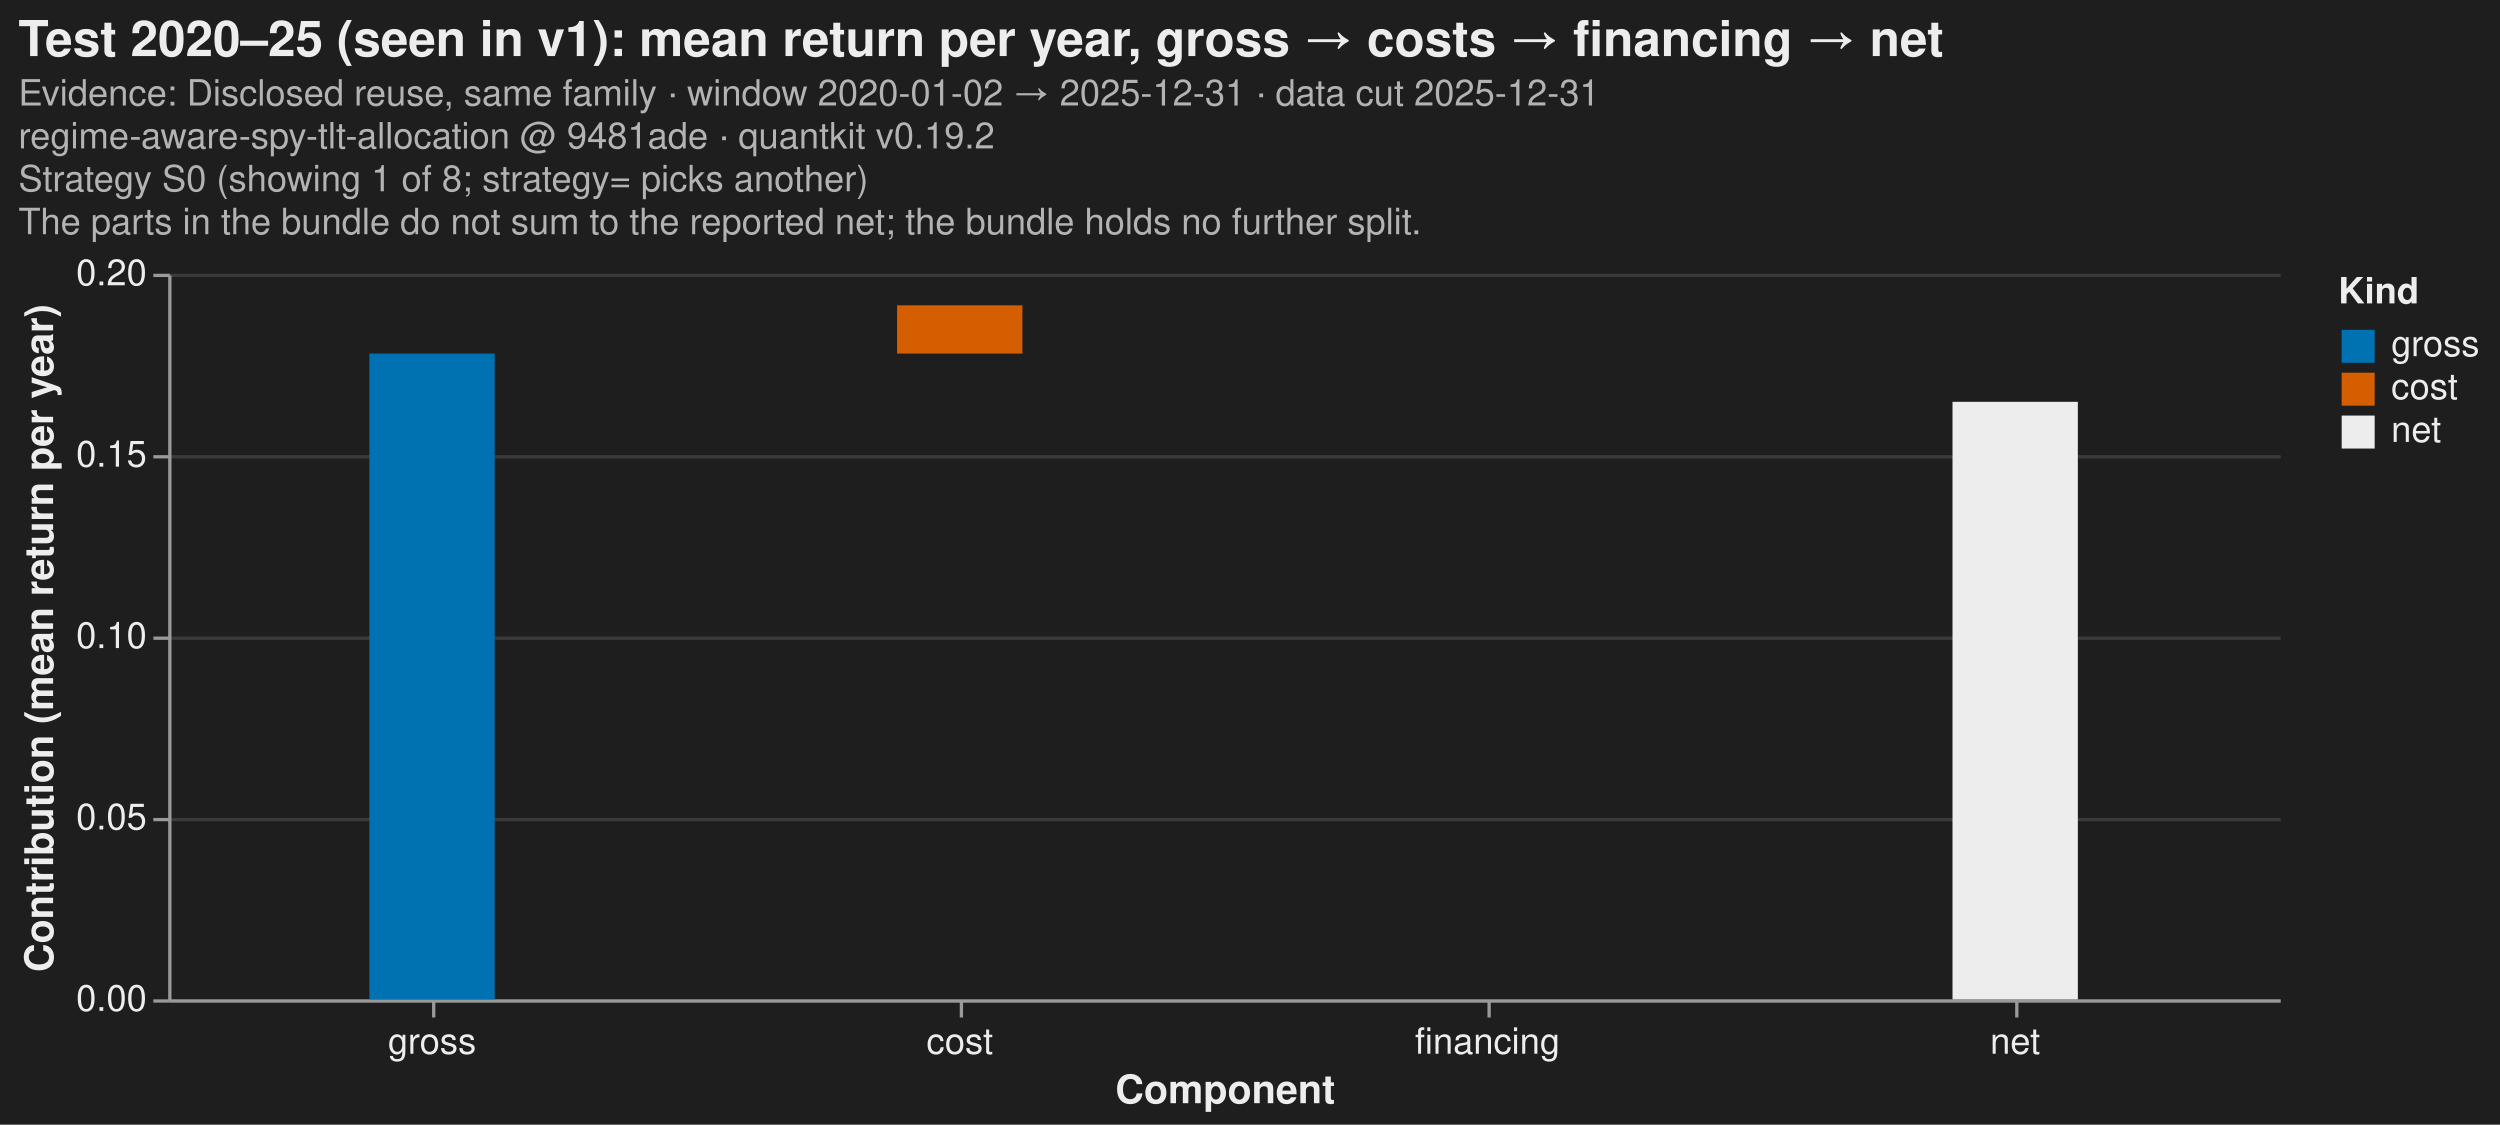
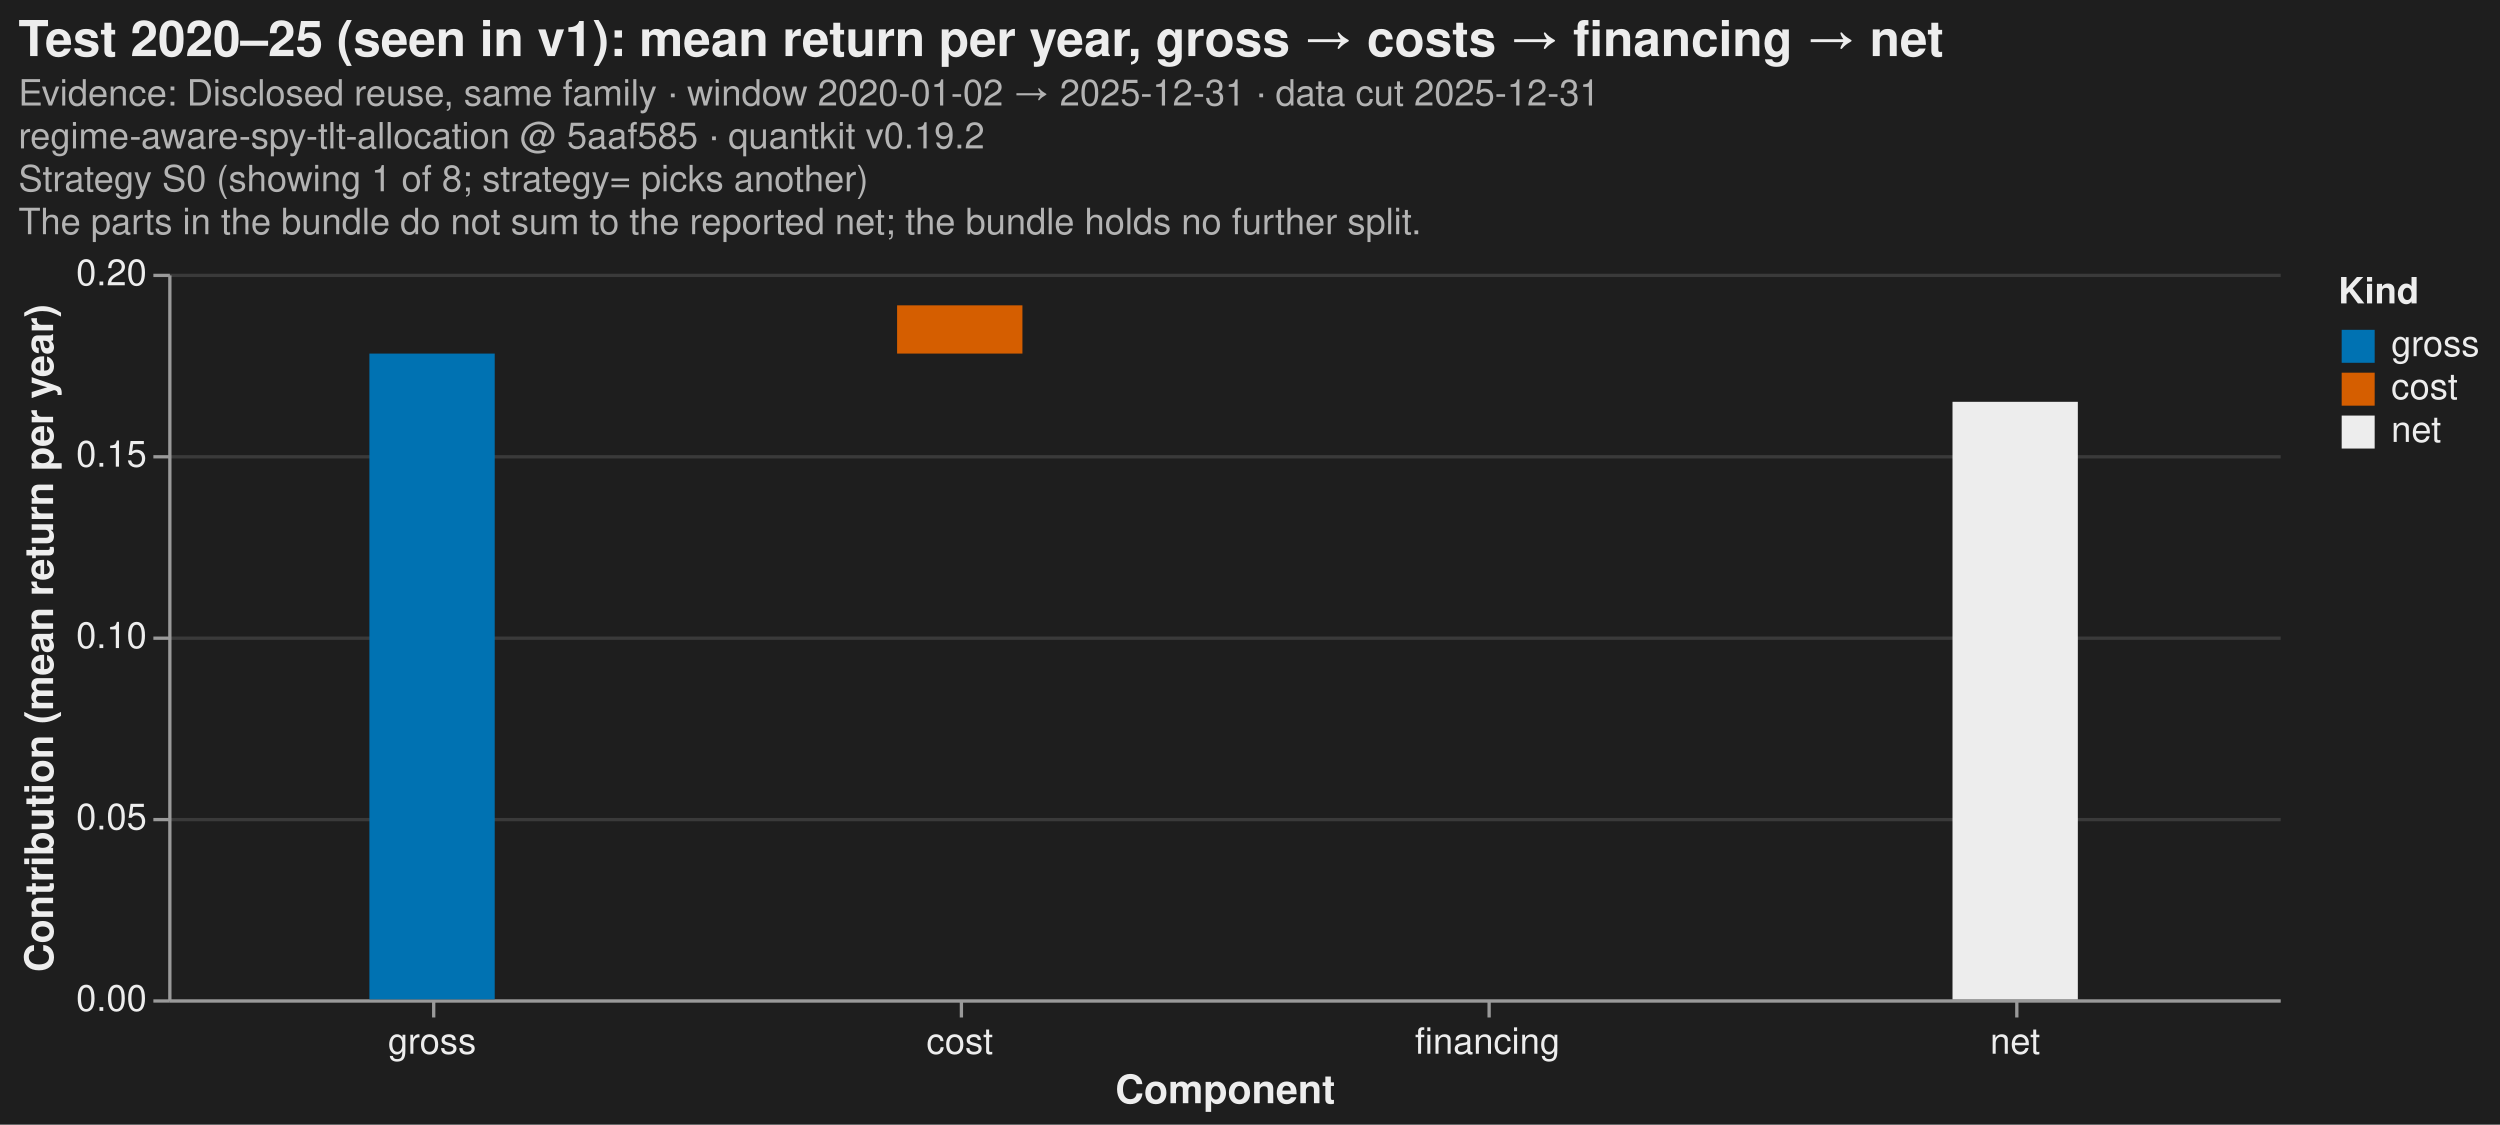
<svg xmlns="http://www.w3.org/2000/svg" version="1.1" class="marks" width="758" height="341" viewBox="0 0 758 341">
  <rect width="758" height="341" fill="#1E1E1E" />
  <g fill="none" stroke-miterlimit="10" transform="translate(51,83)">
    <g class="mark-group role-frame root" role="graphics-object" aria-roledescription="group mark container">
      <g transform="translate(0,0)">
        <path class="background" aria-hidden="true" d="M0,0h640v220h-640Z" />
        <g>
          <g class="mark-group role-axis" aria-hidden="true">
            <g transform="translate(0.5,0.5)">
              <path class="background" aria-hidden="true" d="M0,0h0v0h0Z" pointer-events="none" />
              <g>
                <g class="mark-rule role-axis-grid" pointer-events="none">
                  <line transform="translate(0,220)" x2="640" y2="0" stroke="#3A3A3A" stroke-width="1" opacity="1" />
                  <line transform="translate(0,165)" x2="640" y2="0" stroke="#3A3A3A" stroke-width="1" opacity="1" />
                  <line transform="translate(0,110)" x2="640" y2="0" stroke="#3A3A3A" stroke-width="1" opacity="1" />
                  <line transform="translate(0,55)" x2="640" y2="0" stroke="#3A3A3A" stroke-width="1" opacity="1" />
                  <line transform="translate(0,0)" x2="640" y2="0" stroke="#3A3A3A" stroke-width="1" opacity="1" />
                </g>
              </g>
              <path class="foreground" aria-hidden="true" d="" pointer-events="none" display="none" />
            </g>
          </g>
          <g class="mark-group role-axis" role="graphics-symbol" aria-roledescription="axis" aria-label="X-axis titled 'Component' for a discrete scale with 4 values: gross, cost, financing, net">
            <g transform="translate(0.5,220.5)">
              <path class="background" aria-hidden="true" d="M0,0h0v0h0Z" pointer-events="none" />
              <g>
                <g class="mark-rule role-axis-tick" pointer-events="none">
                  <line transform="translate(80,0)" x2="0" y2="5" stroke="#9A9A9A" stroke-width="1" opacity="1" />
                  <line transform="translate(240,0)" x2="0" y2="5" stroke="#9A9A9A" stroke-width="1" opacity="1" />
                  <line transform="translate(400,0)" x2="0" y2="5" stroke="#9A9A9A" stroke-width="1" opacity="1" />
                  <line transform="translate(560,0)" x2="0" y2="5" stroke="#9A9A9A" stroke-width="1" opacity="1" />
                </g>
                <g class="mark-text role-axis-label" pointer-events="none">
                  <text text-anchor="middle" transform="translate(79.5,16)" font-family="Helvetica Neue, Helvetica, Arial, sans-serif" font-size="11px" fill="#EDEDED" opacity="1">gross</text>
                  <text text-anchor="middle" transform="translate(239.5,16)" font-family="Helvetica Neue, Helvetica, Arial, sans-serif" font-size="11px" fill="#EDEDED" opacity="1">cost</text>
                  <text text-anchor="middle" transform="translate(399.5,16)" font-family="Helvetica Neue, Helvetica, Arial, sans-serif" font-size="11px" fill="#EDEDED" opacity="1">financing</text>
                  <text text-anchor="middle" transform="translate(559.5,16)" font-family="Helvetica Neue, Helvetica, Arial, sans-serif" font-size="11px" fill="#EDEDED" opacity="1">net</text>
                </g>
                <g class="mark-rule role-axis-domain" pointer-events="none">
                  <line transform="translate(0,0)" x2="640" y2="0" stroke="#9A9A9A" stroke-width="1" opacity="1" />
                </g>
                <g class="mark-text role-axis-title" pointer-events="none">
                  <text text-anchor="middle" transform="translate(320,31)" font-family="Helvetica Neue, Helvetica, Arial, sans-serif" font-size="12px" font-weight="bold" fill="#EDEDED" opacity="1">Component</text>
                </g>
              </g>
              <path class="foreground" aria-hidden="true" d="" pointer-events="none" display="none" />
            </g>
          </g>
          <g class="mark-group role-axis" role="graphics-symbol" aria-roledescription="axis" aria-label="Y-axis titled 'Contribution (mean return per year)' for a linear scale with values from 0.00 to 0.20">
            <g transform="translate(0.5,0.5)">
              <path class="background" aria-hidden="true" d="M0,0h0v0h0Z" pointer-events="none" />
              <g>
                <g class="mark-rule role-axis-tick" pointer-events="none">
                  <line transform="translate(0,220)" x2="-5" y2="0" stroke="#9A9A9A" stroke-width="1" opacity="1" />
                  <line transform="translate(0,165)" x2="-5" y2="0" stroke="#9A9A9A" stroke-width="1" opacity="1" />
                  <line transform="translate(0,110)" x2="-5" y2="0" stroke="#9A9A9A" stroke-width="1" opacity="1" />
                  <line transform="translate(0,55)" x2="-5" y2="0" stroke="#9A9A9A" stroke-width="1" opacity="1" />
                  <line transform="translate(0,0)" x2="-5" y2="0" stroke="#9A9A9A" stroke-width="1" opacity="1" />
                </g>
                <g class="mark-text role-axis-label" pointer-events="none">
                  <text text-anchor="end" transform="translate(-7,223)" font-family="Helvetica Neue, Helvetica, Arial, sans-serif" font-size="11px" fill="#EDEDED" opacity="1">0.00</text>
                  <text text-anchor="end" transform="translate(-7,168)" font-family="Helvetica Neue, Helvetica, Arial, sans-serif" font-size="11px" fill="#EDEDED" opacity="1">0.05</text>
                  <text text-anchor="end" transform="translate(-7,113)" font-family="Helvetica Neue, Helvetica, Arial, sans-serif" font-size="11px" fill="#EDEDED" opacity="1">0.10</text>
                  <text text-anchor="end" transform="translate(-7,58)" font-family="Helvetica Neue, Helvetica, Arial, sans-serif" font-size="11px" fill="#EDEDED" opacity="1">0.15</text>
                  <text text-anchor="end" transform="translate(-7,3)" font-family="Helvetica Neue, Helvetica, Arial, sans-serif" font-size="11px" fill="#EDEDED" opacity="1">0.20</text>
                </g>
                <g class="mark-rule role-axis-domain" pointer-events="none">
                  <line transform="translate(0,220)" x2="0" y2="-220" stroke="#9A9A9A" stroke-width="1" opacity="1" />
                </g>
                <g class="mark-text role-axis-title" pointer-events="none">
                  <text text-anchor="middle" transform="translate(-32.406,110) rotate(-90) translate(0,-3)" font-family="Helvetica Neue, Helvetica, Arial, sans-serif" font-size="12px" font-weight="bold" fill="#EDEDED" opacity="1">Contribution (mean return per year)</text>
                </g>
              </g>
              <path class="foreground" aria-hidden="true" d="" pointer-events="none" display="none" />
            </g>
          </g>
          <g class="mark-rect role-mark marks" role="graphics-object" aria-roledescription="rect mark container">
            <path aria-label="Component: gross; Contribution (mean return per year): 0; Kind: gross; part: gross; value: 0.178" role="graphics-symbol" aria-roledescription="bar" d="M61,24.205h38v195.795h-38Z" fill="#0072B2" />
            <path aria-label="Component: cost; Contribution (mean return per year): 0.1779953523; Kind: cost; part: cost; value: −0.0133" role="graphics-symbol" aria-roledescription="bar" d="M221,9.579h38v14.627h-38Z" fill="#D55E00" />
            <path aria-label="Component: financing; Contribution (mean return per year): 0.19129219079; Kind: cost; part: financing; value: 0" role="graphics-symbol" aria-roledescription="bar" d="M381,9.579h38v0h-38Z" fill="#D55E00" />
            <path aria-label="Component: net; Contribution (mean return per year): 0; Kind: net; part: net; value: 0.1647" role="graphics-symbol" aria-roledescription="bar" d="M541,38.832h38v181.168h-38Z" fill="#EDEDED" />
          </g>
          <g class="mark-group role-legend" role="graphics-symbol" aria-roledescription="legend" aria-label="Symbol legend titled 'Kind' for fill color with 3 values: gross, cost, net">
            <g transform="translate(658,0)">
              <path class="background" aria-hidden="true" d="M0,0h44v53h-44Z" pointer-events="none" />
              <g>
                <g class="mark-group role-legend-entry">
                  <g transform="translate(0,16)">
                    <path class="background" aria-hidden="true" d="M0,0h0v0h0Z" pointer-events="none" />
                    <g>
                      <g class="mark-group role-scope" role="graphics-object" aria-roledescription="group mark container">
                        <g transform="translate(0,0)">
                          <path class="background" aria-hidden="true" d="M0,0h43.093v11h-43.093Z" pointer-events="none" opacity="1" />
                          <g>
                            <g class="mark-symbol role-legend-symbol" pointer-events="none">
                              <path transform="translate(6,6)" d="M-5,-5h10v10h-10Z" fill="#0072B2" stroke-width="1.5" opacity="1" />
                            </g>
                            <g class="mark-text role-legend-label" pointer-events="none">
                              <text text-anchor="start" transform="translate(16,9)" font-family="Helvetica Neue, Helvetica, Arial, sans-serif" font-size="11px" fill="#EDEDED" opacity="1">gross</text>
                            </g>
                          </g>
                          <path class="foreground" aria-hidden="true" d="" pointer-events="none" display="none" />
                        </g>
                        <g transform="translate(0,13)">
                          <path class="background" aria-hidden="true" d="M0,0h43.093v11h-43.093Z" pointer-events="none" opacity="1" />
                          <g>
                            <g class="mark-symbol role-legend-symbol" pointer-events="none">
                              <path transform="translate(6,6)" d="M-5,-5h10v10h-10Z" fill="#D55E00" stroke-width="1.5" opacity="1" />
                            </g>
                            <g class="mark-text role-legend-label" pointer-events="none">
                              <text text-anchor="start" transform="translate(16,9)" font-family="Helvetica Neue, Helvetica, Arial, sans-serif" font-size="11px" fill="#EDEDED" opacity="1">cost</text>
                            </g>
                          </g>
                          <path class="foreground" aria-hidden="true" d="" pointer-events="none" display="none" />
                        </g>
                        <g transform="translate(0,26)">
                          <path class="background" aria-hidden="true" d="M0,0h43.093v11h-43.093Z" pointer-events="none" opacity="1" />
                          <g>
                            <g class="mark-symbol role-legend-symbol" pointer-events="none">
                              <path transform="translate(6,6)" d="M-5,-5h10v10h-10Z" fill="#EDEDED" stroke-width="1.5" opacity="1" />
                            </g>
                            <g class="mark-text role-legend-label" pointer-events="none">
                              <text text-anchor="start" transform="translate(16,9)" font-family="Helvetica Neue, Helvetica, Arial, sans-serif" font-size="11px" fill="#EDEDED" opacity="1">net</text>
                            </g>
                          </g>
                          <path class="foreground" aria-hidden="true" d="" pointer-events="none" display="none" />
                        </g>
                      </g>
                    </g>
                    <path class="foreground" aria-hidden="true" d="" pointer-events="none" display="none" />
                  </g>
                </g>
                <g class="mark-text role-legend-title" pointer-events="none">
                  <text text-anchor="start" transform="translate(0,9)" font-family="Helvetica Neue, Helvetica, Arial, sans-serif" font-size="11px" font-weight="bold" fill="#EDEDED" opacity="1">Kind</text>
                </g>
              </g>
              <path class="foreground" aria-hidden="true" d="" pointer-events="none" display="none" />
            </g>
          </g>
          <g class="mark-group role-title">
            <g transform="translate(-45.406,-78)">
              <path class="background" aria-hidden="true" d="M0,0h0v0h0Z" pointer-events="none" />
              <g>
                <g class="mark-text role-title-text" role="graphics-symbol" aria-roledescription="title" aria-label="Title text 'Test 2020–25 (seen in v1): mean return per year, gross → costs → financing → net'" pointer-events="none">
                  <text text-anchor="start" transform="translate(0,12)" font-family="Helvetica Neue, Helvetica, Arial, sans-serif" font-size="15px" font-weight="bold" fill="#EDEDED" opacity="1">Test 2020–25 (seen in v1): mean return per year, gross → costs → financing → net</text>
                </g>
-                 <g class="mark-text role-title-subtitle" role="graphics-symbol" aria-roledescription="subtitle" aria-label="Subtitle text 'Evidence: Disclosed reuse, same family · window 2020-01-02 → 2025-12-31 · data cut 2025-12-31 regime-aware-spy-tlt-allocation @ 9481ade · quantkit v0.19.2 Strategy S0 (showing 1 of 8; strategy= picks another) The parts in the bundle do not sum to the reported net; the bundle holds no further split.'" pointer-events="none">
+                 <g class="mark-text role-title-subtitle" role="graphics-symbol" aria-roledescription="subtitle" aria-label="Subtitle text 'Evidence: Disclosed reuse, same family · window 2020-01-02 → 2025-12-31 · data cut 2025-12-31 regime-aware-spy-tlt-allocation @ 5aaf585 · quantkit v0.19.2 Strategy S0 (showing 1 of 8; strategy= picks another) The parts in the bundle do not sum to the reported net; the bundle holds no further split.'" pointer-events="none">
                  <text text-anchor="start" transform="translate(0,27)" font-family="Helvetica Neue, Helvetica, Arial, sans-serif" font-size="11px" fill="#B3B3B3" opacity="1">
                    <tspan>Evidence: Disclosed reuse, same family · window 2020-01-02 → 2025-12-31 · data cut 2025-12-31</tspan>
-                     <tspan x="0" dy="13">regime-aware-spy-tlt-allocation @ 9481ade · quantkit v0.19.2</tspan>
+                     <tspan x="0" dy="13">regime-aware-spy-tlt-allocation @ 5aaf585 · quantkit v0.19.2</tspan>
                    <tspan x="0" dy="13">Strategy S0 (showing 1 of 8; strategy= picks another)</tspan>
                    <tspan x="0" dy="13">The parts in the bundle do not sum to the reported net; the bundle holds no further split.</tspan>
                  </text>
                </g>
              </g>
              <path class="foreground" aria-hidden="true" d="" pointer-events="none" display="none" />
            </g>
          </g>
        </g>
        <path class="foreground" aria-hidden="true" d="" display="none" />
      </g>
    </g>
  </g>
</svg>
